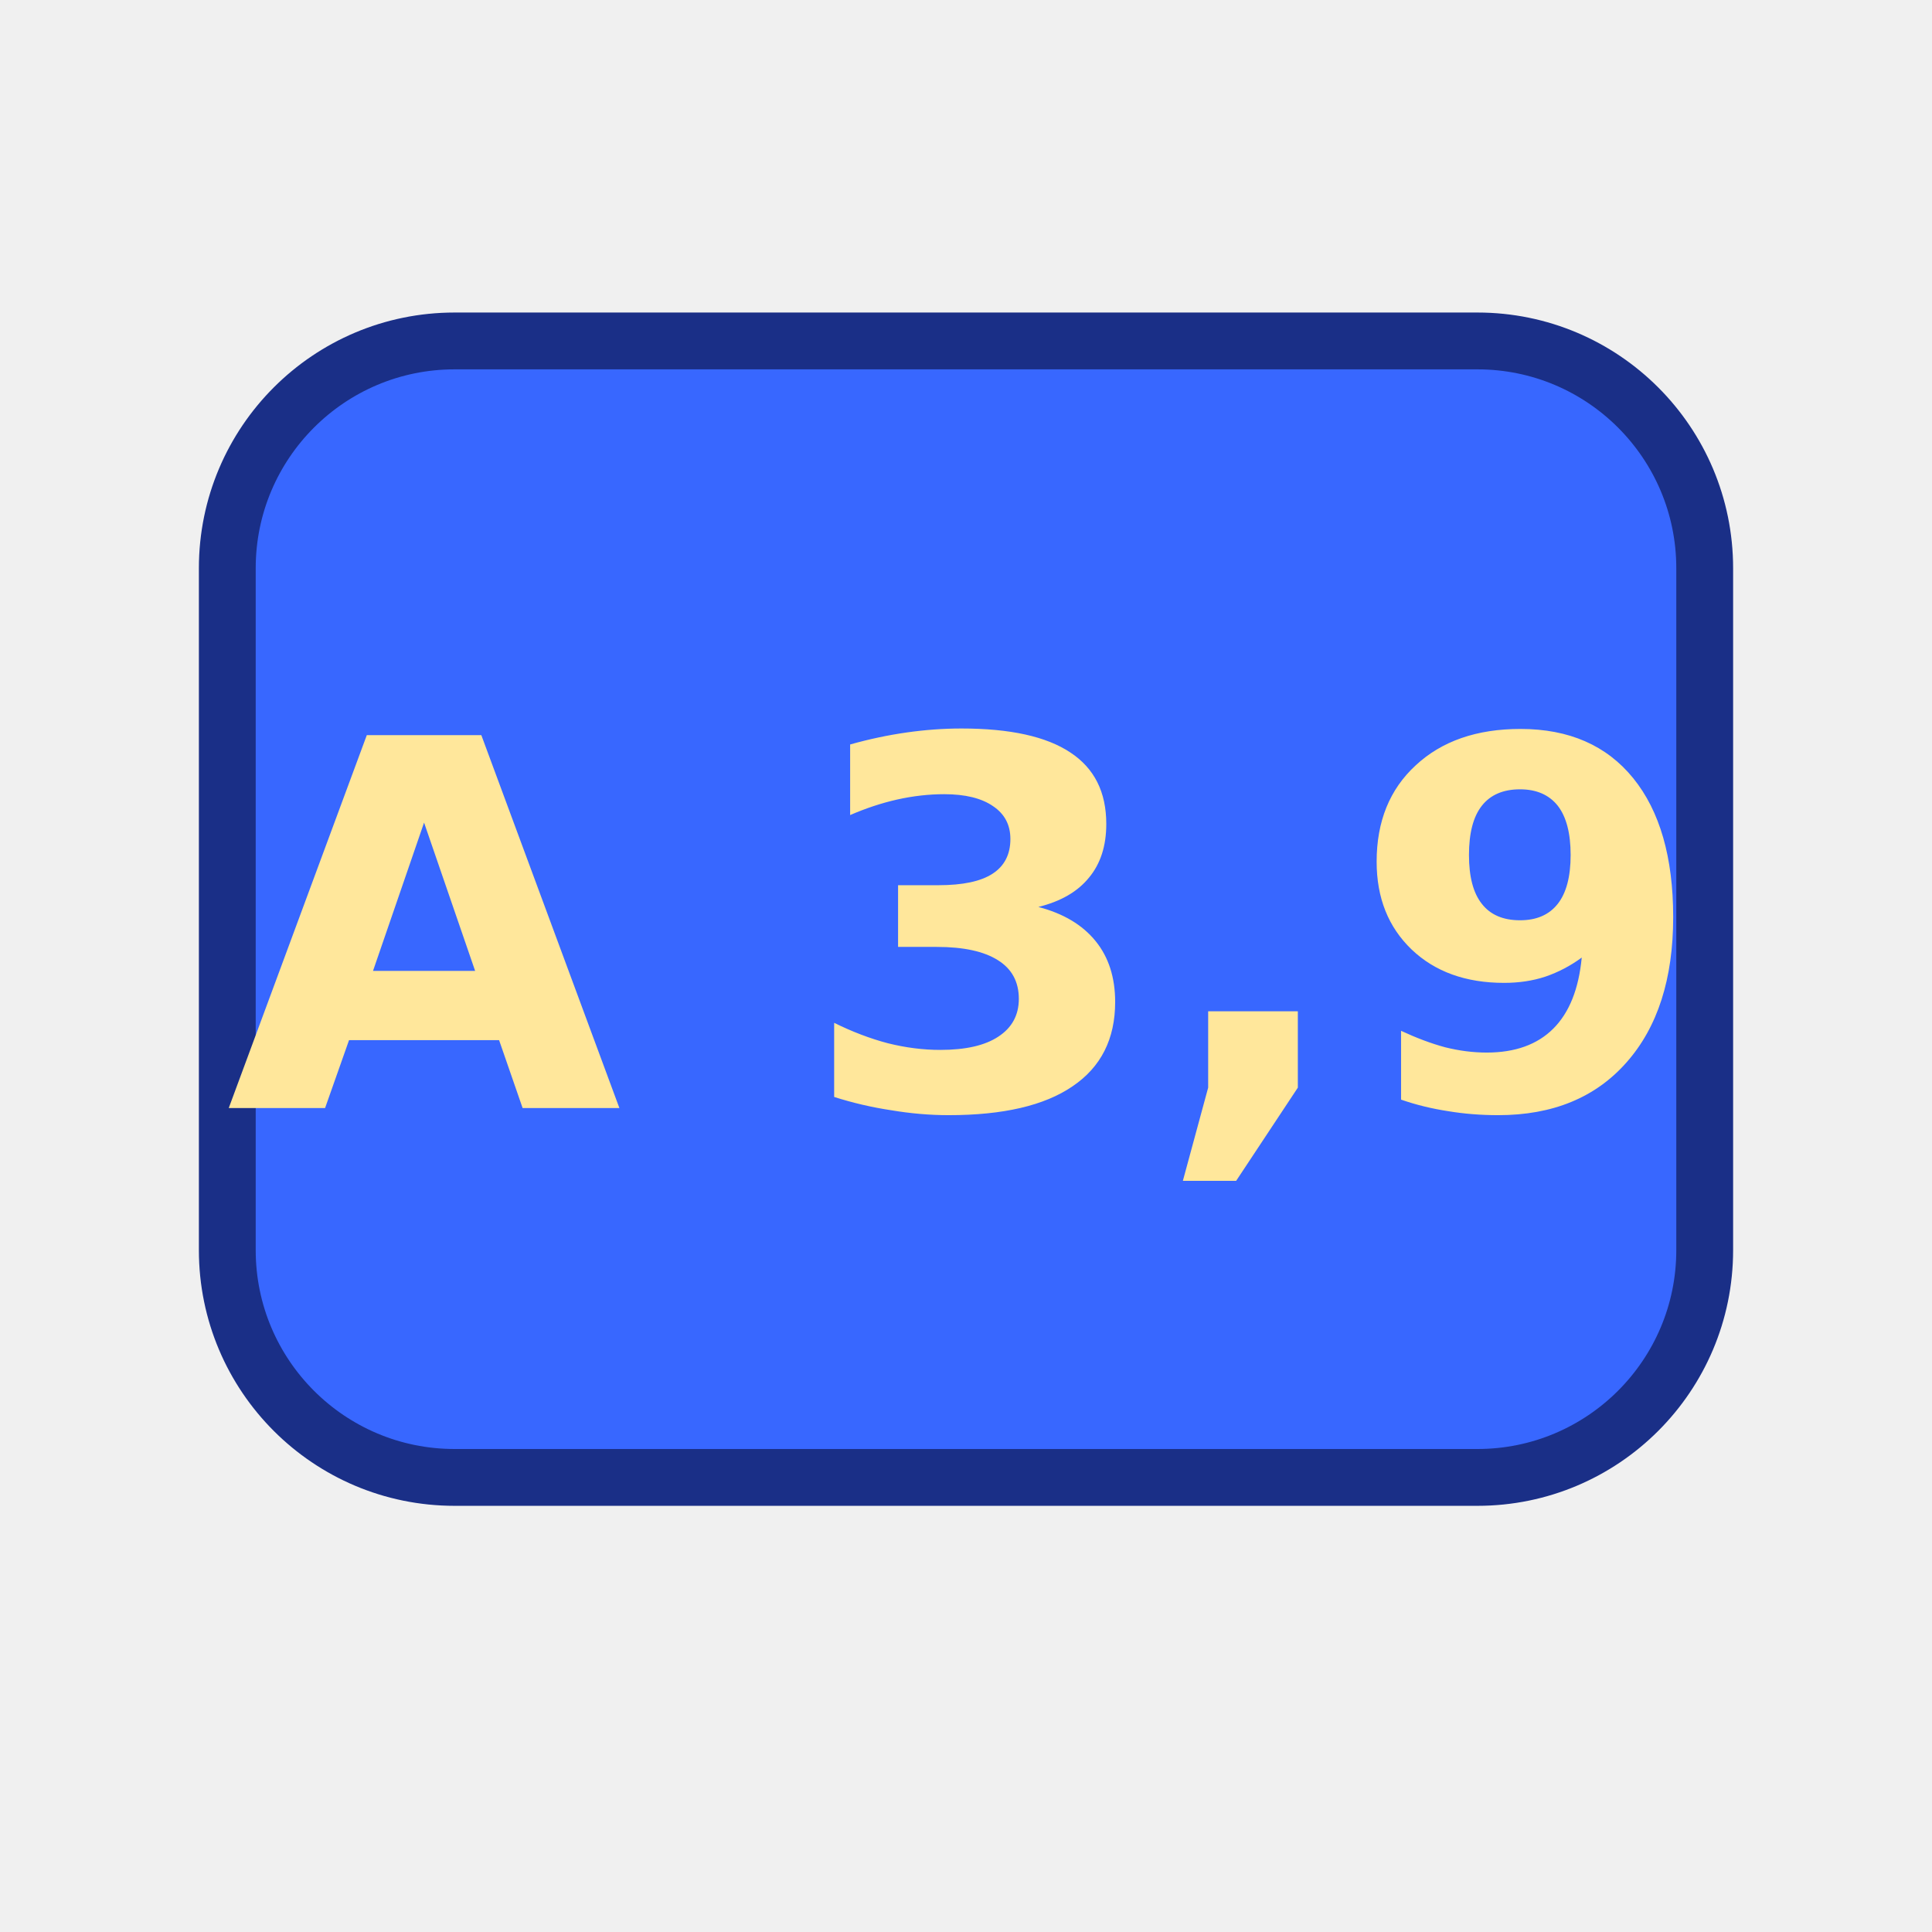
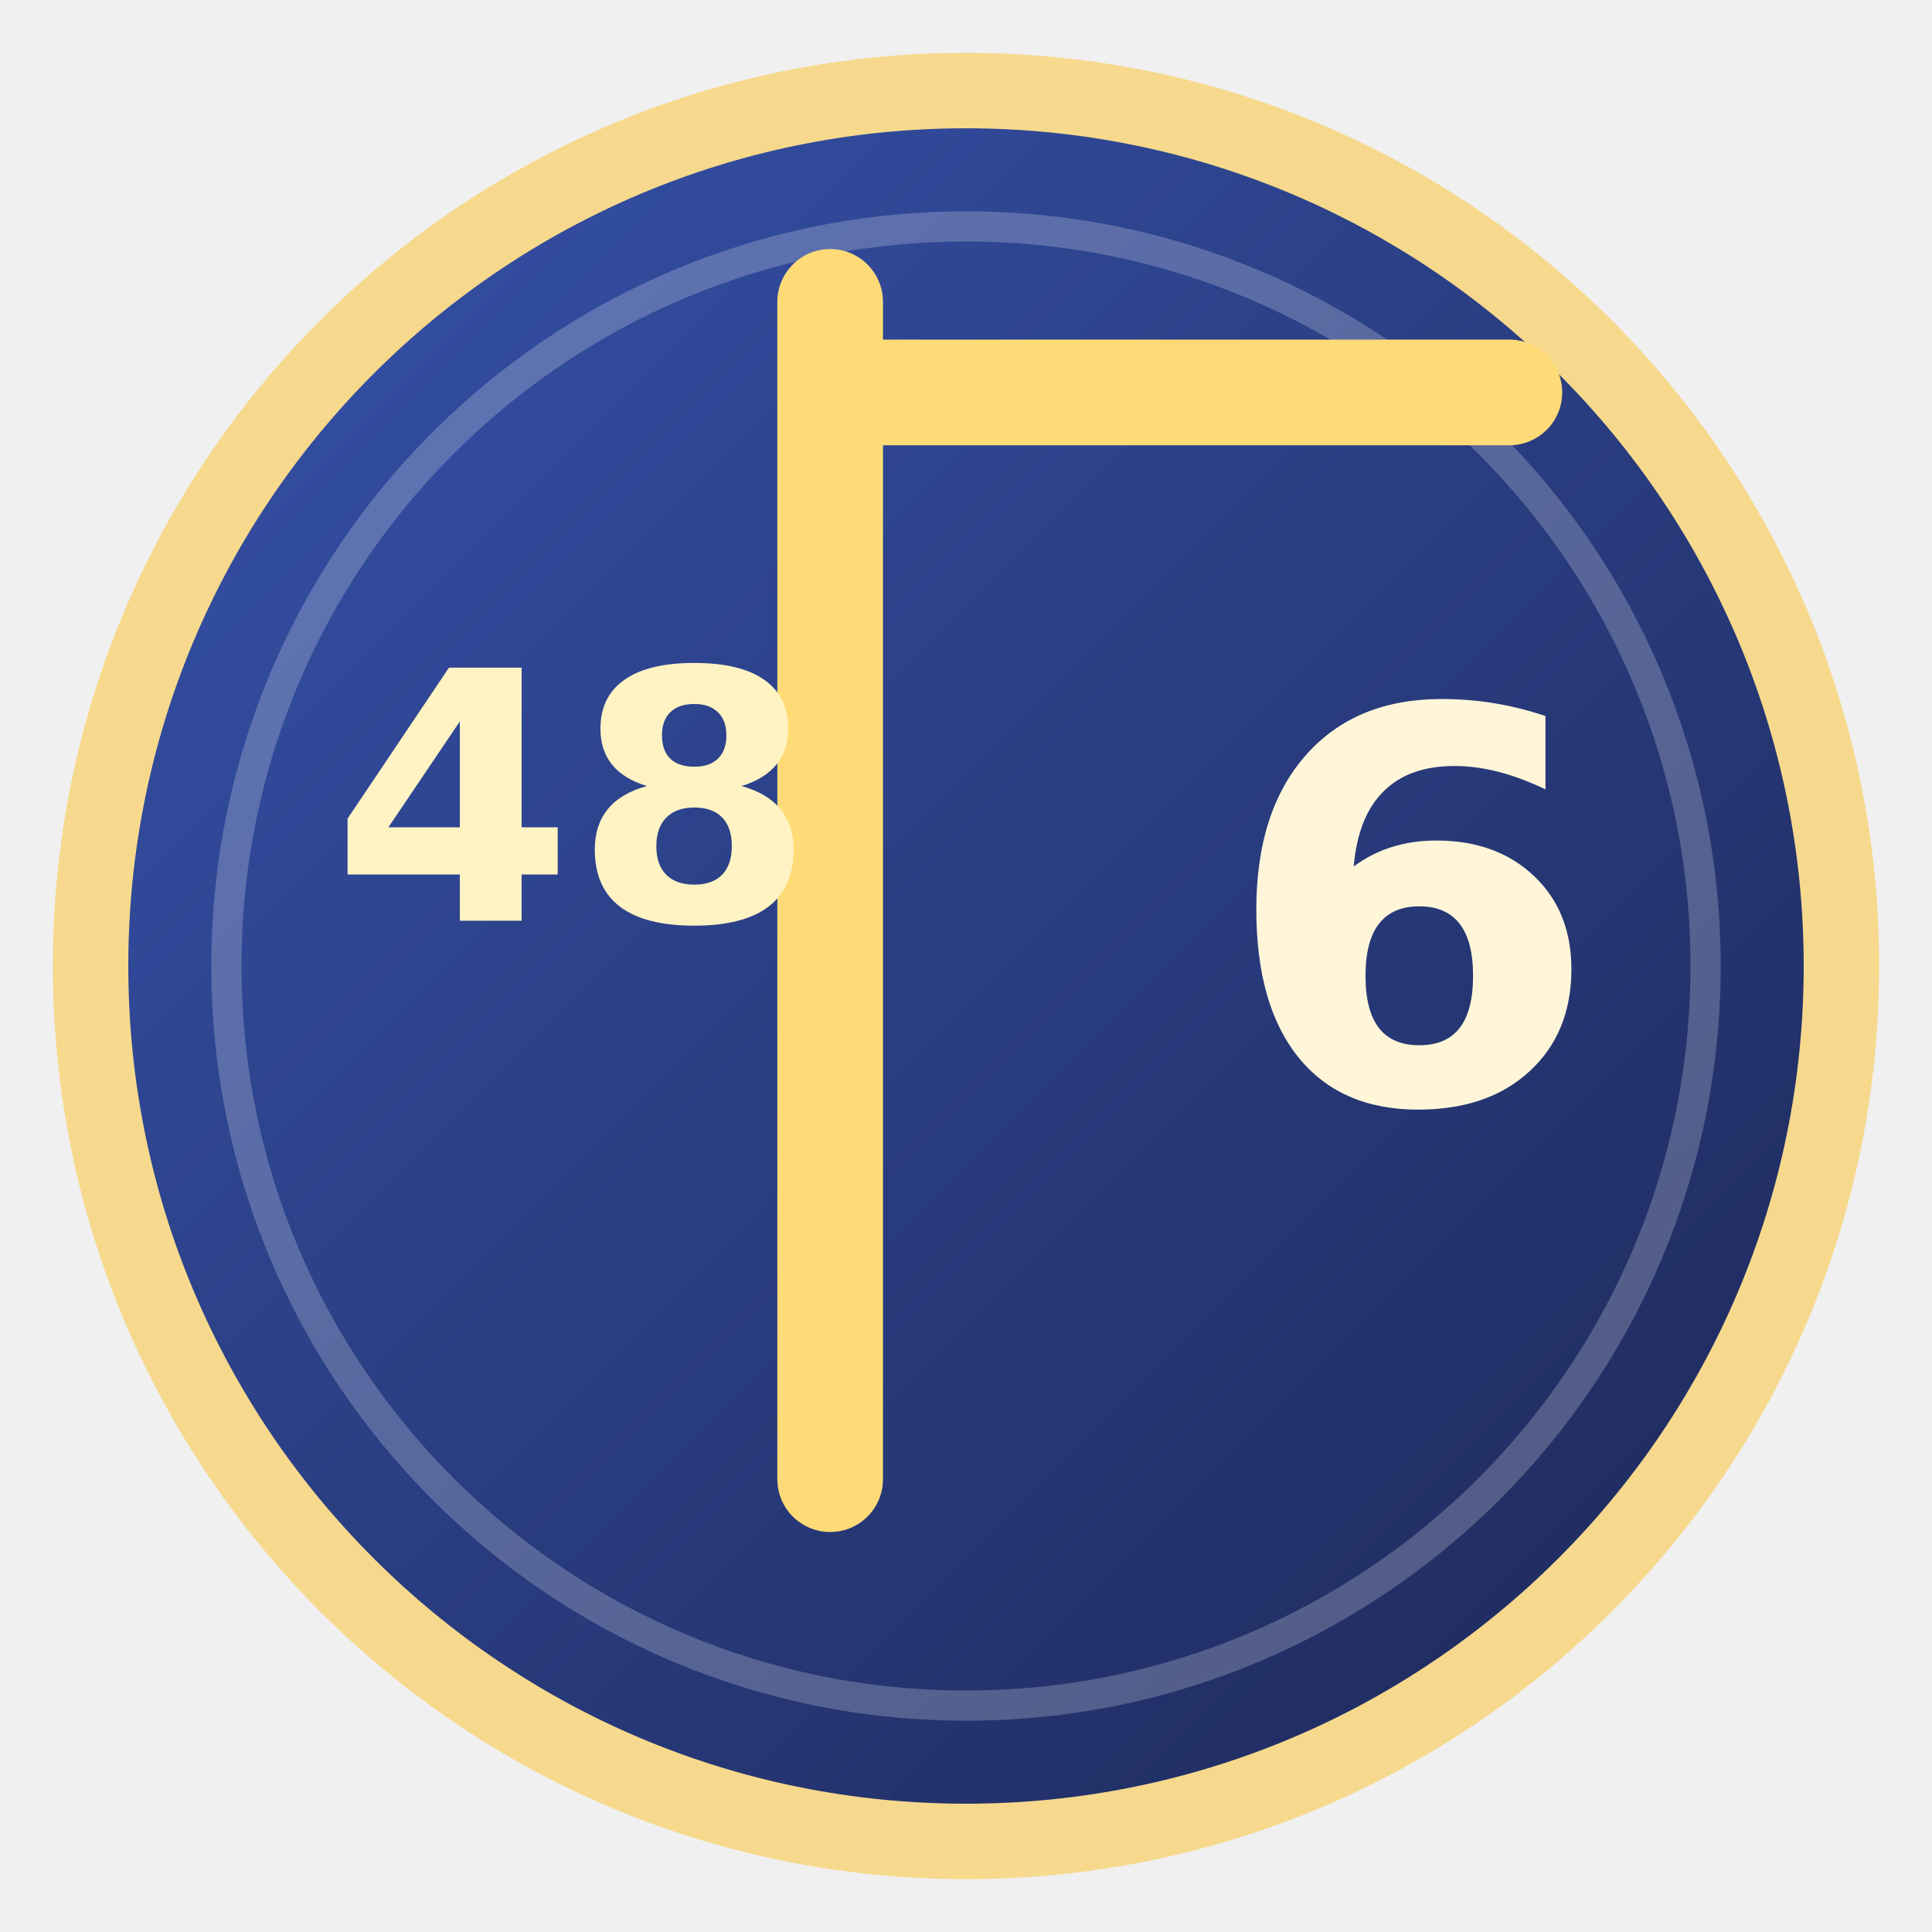
- <svg xmlns="http://www.w3.org/2000/svg" width="128" height="128" viewBox="0 0 68 68">
-   <rect x="8" y="12" width="52" height="40" rx="8" fill="#3867ff" stroke="#1a2f87" stroke-width="2" />
-   <text x="34" y="39" text-anchor="middle" font-family="DejaVu Sans, Arial" font-size="18" font-weight="700" fill="#ffe79b">A 3,9</text>
+ <svg xmlns="http://www.w3.org/2000/svg" width="128" height="128" viewBox="0 0 128 128">
+   <defs>
+     <linearGradient id="iconBG" x1="0" y1="0" x2="1" y2="1">
+       <stop stop-color="#3653ad" />
+       <stop offset="1" stop-color="#1d2755" />
+     </linearGradient>
+   </defs>
+   <circle cx="64" cy="64" r="58" fill="url(#iconBG)" stroke="#f6d98d" stroke-width="5" />
+   <circle cx="64" cy="64" r="49" fill="none" stroke="#ffffff" stroke-width="2" opacity=".22" />
+   <path d="M55 20V98M55 26H100" stroke="#ffdb78" stroke-width="7" stroke-linecap="round" />
+   <text x="38" y="61" font-family="DejaVu Sans,Arial,sans-serif" font-weight="900" font-size="23" fill="#fff3c3" text-anchor="middle">48</text>
+   <text x="81" y="73" font-family="DejaVu Sans" font-size="36" font-weight="800" fill="#fff6d9">6</text>
</svg>
